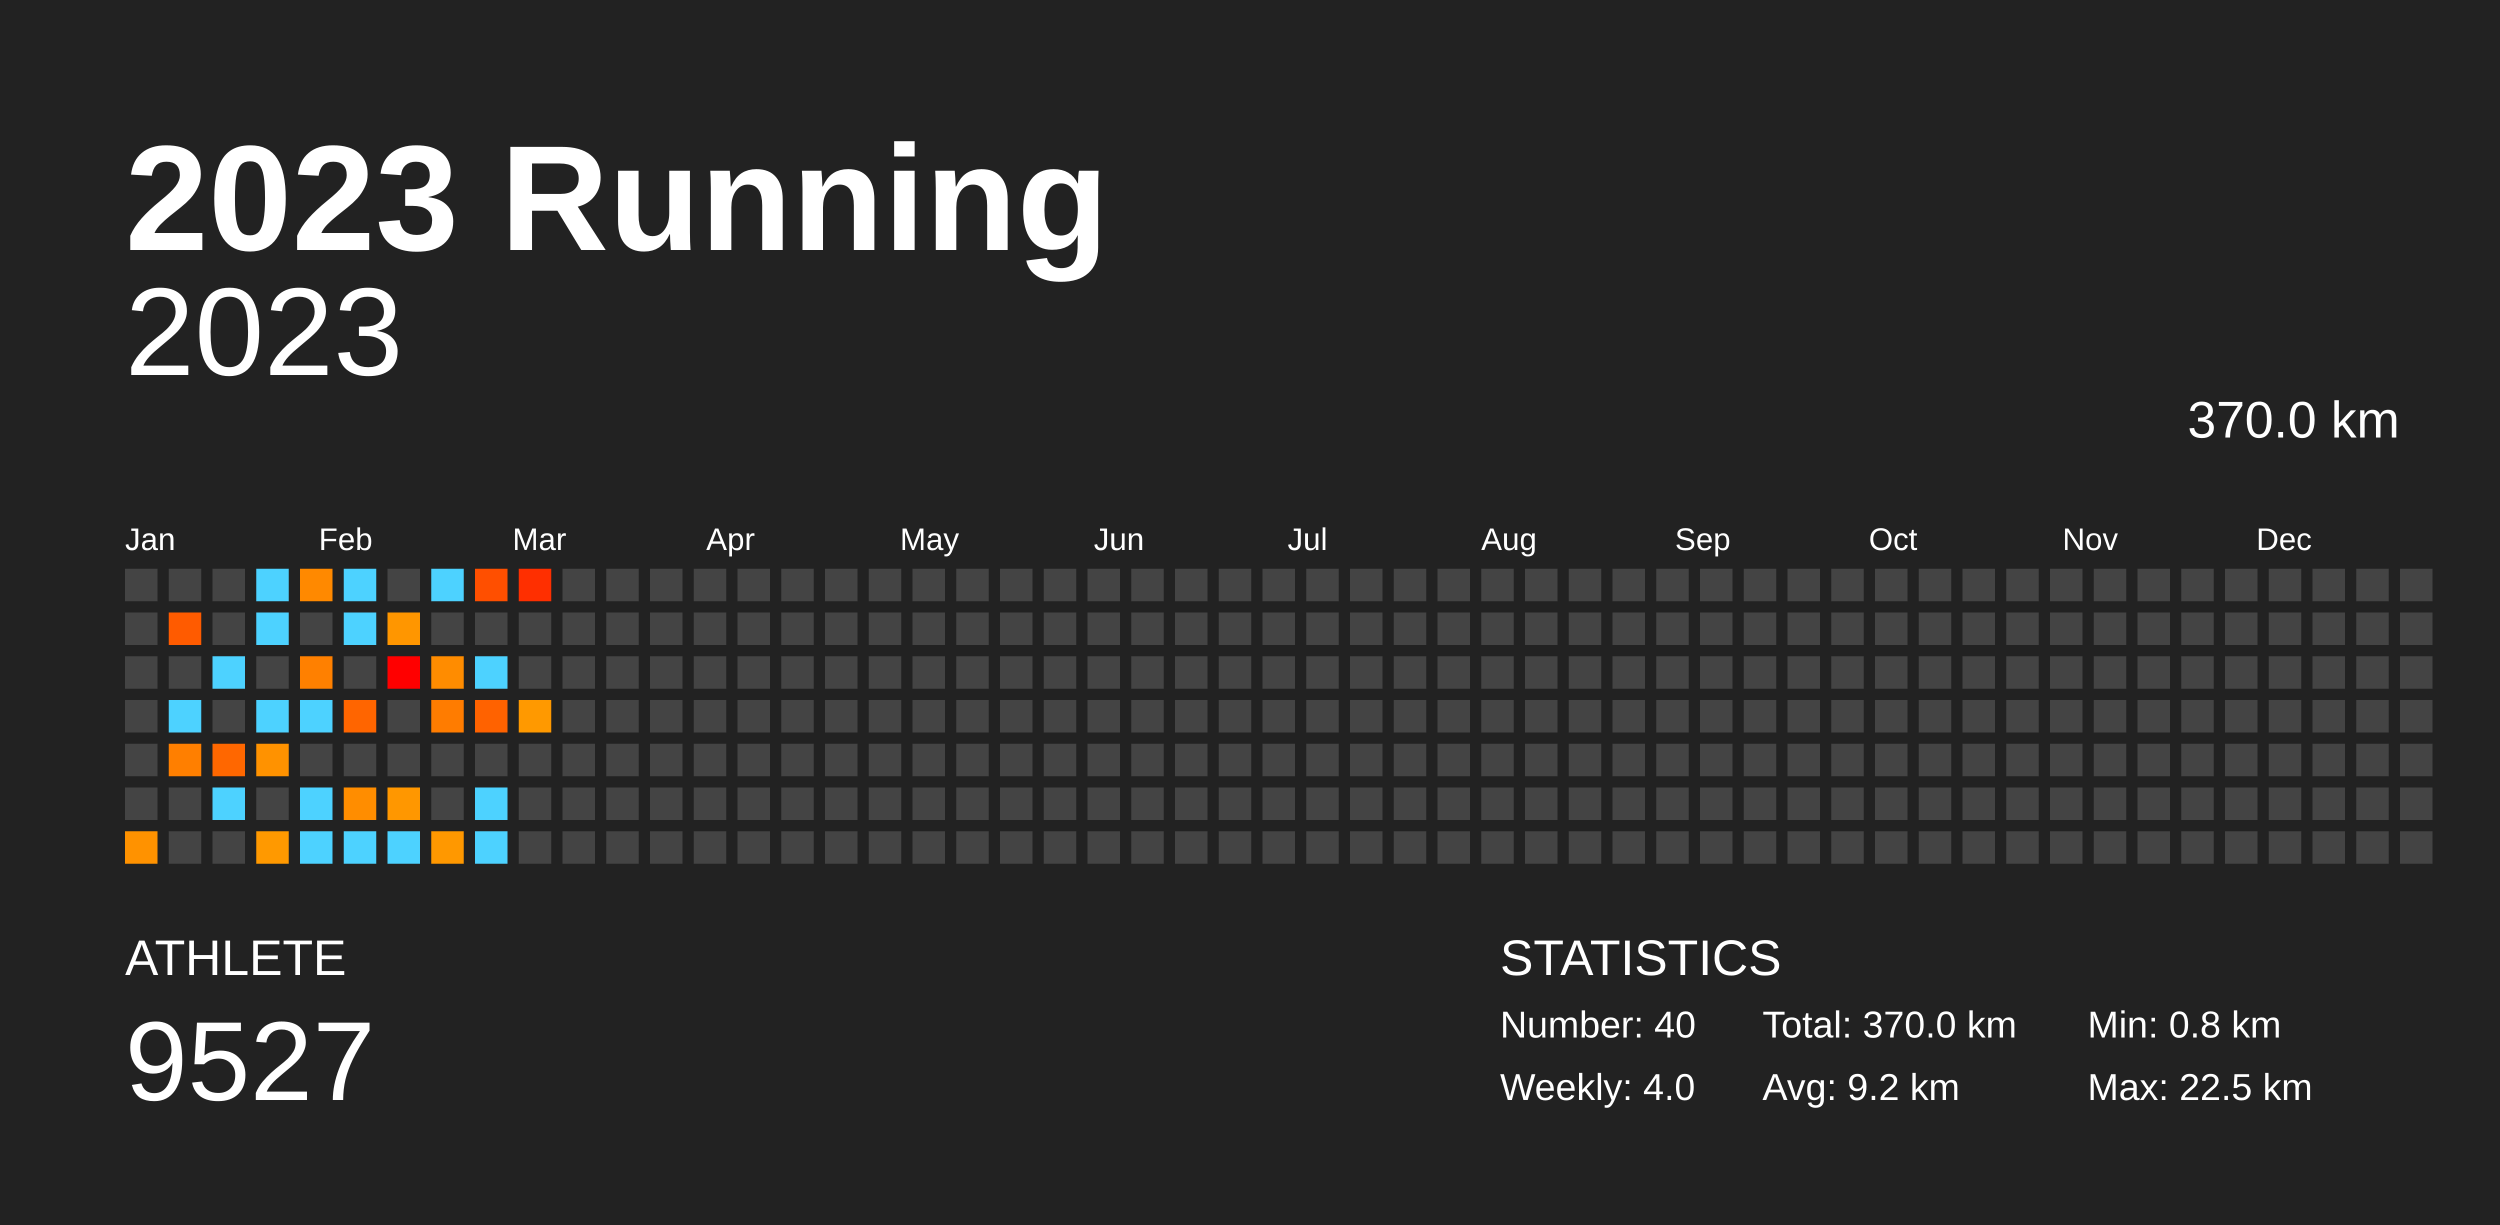
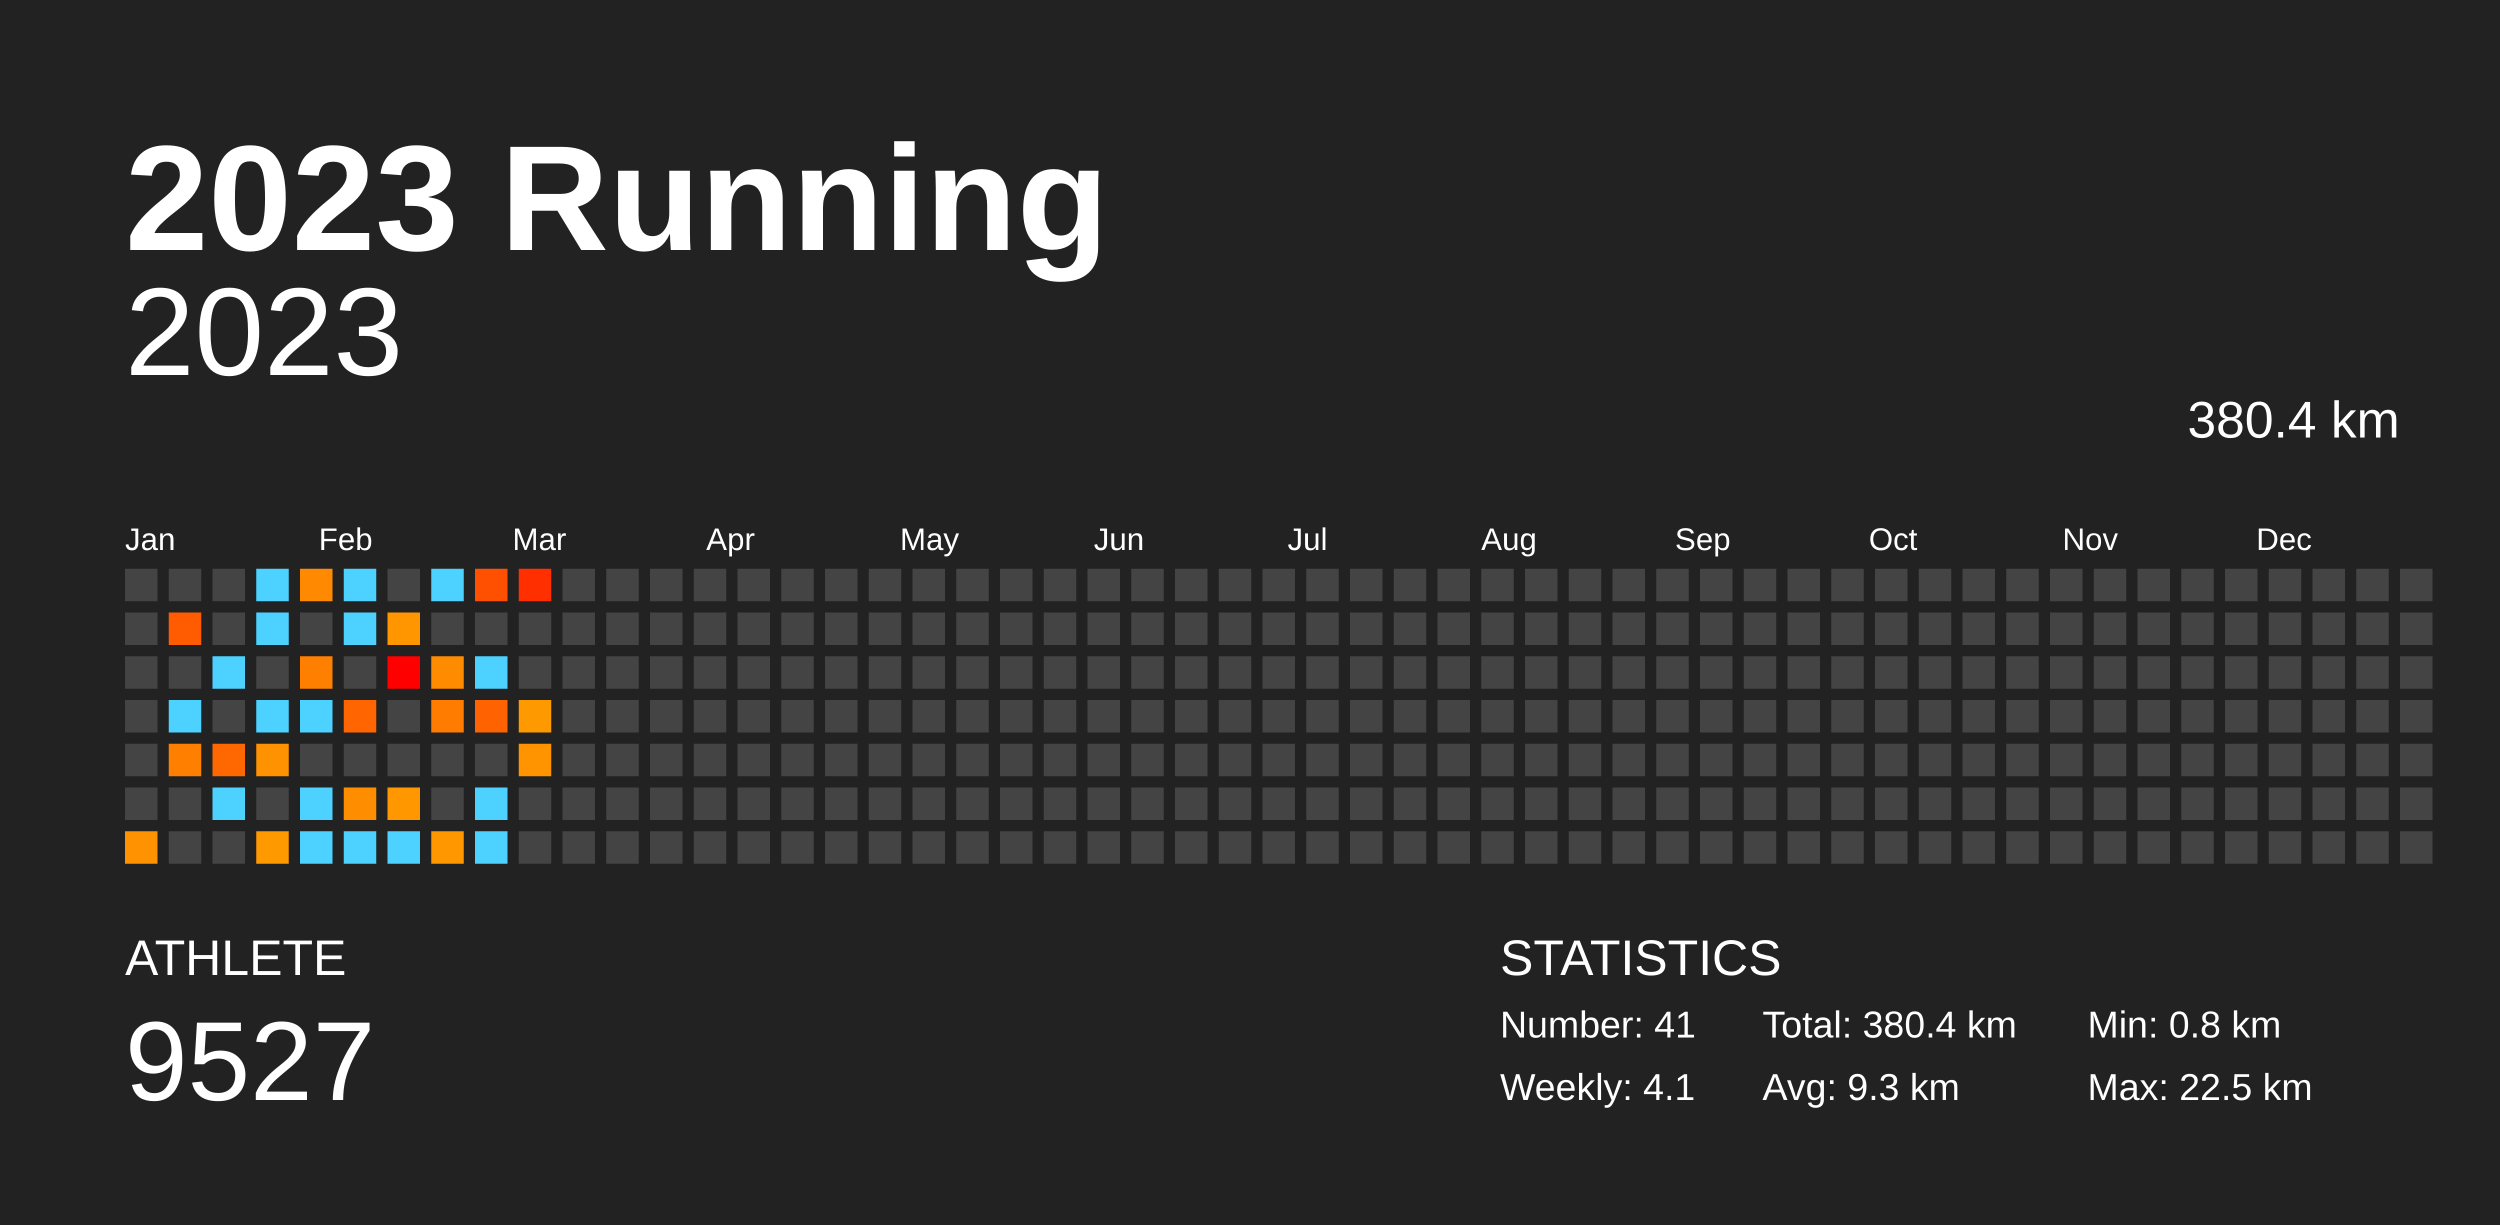
<svg xmlns="http://www.w3.org/2000/svg" baseProfile="full" height="98mm" version="1.1" viewBox="0,0,200,98" width="200mm">
  <defs />
  <rect fill="#222222" height="98" width="200" x="0" y="0" />
  <text fill="#FFFFFF" style="font-size:12px; font-family:Arial; font-weight:bold;" x="10" y="20">2023 Running</text>
  <text fill="#FFFFFF" style="font-size:4px; font-family:Arial" x="10" y="78">ATHLETE</text>
  <text fill="#FFFFFF" style="font-size:9px; font-family:Arial" x="10" y="88">9527</text>
  <text fill="#FFFFFF" style="font-size:4px; font-family:Arial" x="120" y="78">STATISTICS</text>
-   <text fill="#FFFFFF" style="font-size:3px; font-family:Arial" x="120" y="83">Number: 40</text>
-   <text fill="#FFFFFF" style="font-size:3px; font-family:Arial" x="120" y="88">Weekly: 4.0</text>
-   <text fill="#FFFFFF" style="font-size:3px; font-family:Arial" x="141" y="83">Total: 370.0 km</text>
-   <text fill="#FFFFFF" style="font-size:3px; font-family:Arial" x="141" y="88">Avg: 9.2 km</text>
+   <text fill="#FFFFFF" style="font-size:3px; font-family:Arial" x="120" y="83">Number: 41</text>
+   <text fill="#FFFFFF" style="font-size:3px; font-family:Arial" x="120" y="88">Weekly: 4.1</text>
+   <text fill="#FFFFFF" style="font-size:3px; font-family:Arial" x="141" y="83">Total: 380.4 km</text>
+   <text fill="#FFFFFF" style="font-size:3px; font-family:Arial" x="141" y="88">Avg: 9.3 km</text>
  <text fill="#FFFFFF" style="font-size:3px; font-family:Arial" x="167" y="83">Min: 0.8 km</text>
  <text fill="#FFFFFF" style="font-size:3px; font-family:Arial" x="167" y="88">Max: 22.5 km</text>
  <text alignment-baseline="hanging" fill="#FFFFFF" style="font-size:10.0px; font-family:Arial;" x="10" y="30">2023</text>
-   <text alignment-baseline="hanging" fill="#FFFFFF" style="font-size:4.125px; font-family:Arial;" x="175" y="35">370.0 km</text>
+   <text alignment-baseline="hanging" fill="#FFFFFF" style="font-size:4.125px; font-family:Arial;" x="175" y="35">380.4 km</text>
  <text fill="#FFFFFF" style="font-size:2.5px; font-family:Arial" x="10.0" y="44">Jan</text>
  <text fill="#FFFFFF" style="font-size:2.5px; font-family:Arial" x="25.5" y="44">Feb</text>
  <text fill="#FFFFFF" style="font-size:2.5px; font-family:Arial" x="41.0" y="44">Mar</text>
  <text fill="#FFFFFF" style="font-size:2.5px; font-family:Arial" x="56.5" y="44">Apr</text>
  <text fill="#FFFFFF" style="font-size:2.5px; font-family:Arial" x="72.0" y="44">May</text>
  <text fill="#FFFFFF" style="font-size:2.5px; font-family:Arial" x="87.5" y="44">Jun</text>
  <text fill="#FFFFFF" style="font-size:2.5px; font-family:Arial" x="103.0" y="44">Jul</text>
  <text fill="#FFFFFF" style="font-size:2.5px; font-family:Arial" x="118.5" y="44">Aug</text>
  <text fill="#FFFFFF" style="font-size:2.5px; font-family:Arial" x="134.0" y="44">Sep</text>
  <text fill="#FFFFFF" style="font-size:2.5px; font-family:Arial" x="149.5" y="44">Oct</text>
  <text fill="#FFFFFF" style="font-size:2.5px; font-family:Arial" x="165.0" y="44">Nov</text>
  <text fill="#FFFFFF" style="font-size:2.5px; font-family:Arial" x="180.5" y="44">Dec</text>
  <rect fill="#444444" height="2.6" width="2.6" x="10.0" y="45.5" />
  <rect fill="#444444" height="2.6" width="2.6" x="10.0" y="49.0" />
  <rect fill="#444444" height="2.6" width="2.6" x="10.0" y="52.5" />
  <rect fill="#444444" height="2.6" width="2.6" x="10.0" y="56.0" />
  <rect fill="#444444" height="2.6" width="2.6" x="10.0" y="59.5" />
  <rect fill="#444444" height="2.6" width="2.6" x="10.0" y="63.0" />
  <rect fill="#ff9200" height="2.6" width="2.6" x="10.0" y="66.5" />
  <rect fill="#444444" height="2.6" width="2.6" x="13.5" y="45.5" />
  <rect fill="#ff5b00" height="2.6" width="2.6" x="13.5" y="49.0" />
  <rect fill="#444444" height="2.6" width="2.6" x="13.5" y="52.5" />
  <rect fill="#4dd2ff" height="2.6" width="2.6" x="13.5" y="56.0" />
  <rect fill="#ff7f00" height="2.6" width="2.6" x="13.5" y="59.5" />
  <rect fill="#444444" height="2.6" width="2.6" x="13.5" y="63.0" />
  <rect fill="#444444" height="2.6" width="2.6" x="13.5" y="66.5" />
  <rect fill="#444444" height="2.6" width="2.6" x="17.0" y="45.5" />
  <rect fill="#444444" height="2.6" width="2.6" x="17.0" y="49.0" />
  <rect fill="#4dd2ff" height="2.6" width="2.6" x="17.0" y="52.5" />
  <rect fill="#444444" height="2.6" width="2.6" x="17.0" y="56.0" />
  <rect fill="#ff6700" height="2.6" width="2.6" x="17.0" y="59.5" />
  <rect fill="#4dd2ff" height="2.6" width="2.6" x="17.0" y="63.0" />
  <rect fill="#444444" height="2.6" width="2.6" x="17.0" y="66.5" />
  <rect fill="#4dd2ff" height="2.6" width="2.6" x="20.5" y="45.5" />
  <rect fill="#4dd2ff" height="2.6" width="2.6" x="20.5" y="49.0" />
  <rect fill="#444444" height="2.6" width="2.6" x="20.5" y="52.5" />
  <rect fill="#4dd2ff" height="2.6" width="2.6" x="20.5" y="56.0" />
  <rect fill="#ff9200" height="2.6" width="2.6" x="20.5" y="59.5" />
  <rect fill="#444444" height="2.6" width="2.6" x="20.5" y="63.0" />
  <rect fill="#ff9900" height="2.6" width="2.6" x="20.5" y="66.5" />
  <rect fill="#ff8900" height="2.6" width="2.6" x="24.0" y="45.5" />
  <rect fill="#444444" height="2.6" width="2.6" x="24.0" y="49.0" />
  <rect fill="#ff8000" height="2.6" width="2.6" x="24.0" y="52.5" />
  <rect fill="#4dd2ff" height="2.6" width="2.6" x="24.0" y="56.0" />
  <rect fill="#444444" height="2.6" width="2.6" x="24.0" y="59.5" />
  <rect fill="#4dd2ff" height="2.6" width="2.6" x="24.0" y="63.0" />
  <rect fill="#4dd2ff" height="2.6" width="2.6" x="24.0" y="66.5" />
  <rect fill="#4dd2ff" height="2.6" width="2.6" x="27.5" y="45.5" />
  <rect fill="#4dd2ff" height="2.6" width="2.6" x="27.5" y="49.0" />
  <rect fill="#444444" height="2.6" width="2.6" x="27.5" y="52.5" />
  <rect fill="#ff6500" height="2.6" width="2.6" x="27.5" y="56.0" />
  <rect fill="#444444" height="2.6" width="2.6" x="27.5" y="59.5" />
  <rect fill="#ff8d00" height="2.6" width="2.6" x="27.5" y="63.0" />
  <rect fill="#4dd2ff" height="2.6" width="2.6" x="27.5" y="66.5" />
  <rect fill="#444444" height="2.6" width="2.6" x="31.0" y="45.5" />
  <rect fill="#ff9600" height="2.6" width="2.6" x="31.0" y="49.0" />
  <rect fill="red" height="2.6" width="2.6" x="31.0" y="52.5" />
  <rect fill="#444444" height="2.6" width="2.6" x="31.0" y="56.0" />
  <rect fill="#444444" height="2.6" width="2.6" x="31.0" y="59.5" />
  <rect fill="#ff9700" height="2.6" width="2.6" x="31.0" y="63.0" />
  <rect fill="#4dd2ff" height="2.6" width="2.6" x="31.0" y="66.5" />
  <rect fill="#4dd2ff" height="2.6" width="2.6" x="34.5" y="45.5" />
  <rect fill="#444444" height="2.6" width="2.6" x="34.5" y="49.0" />
  <rect fill="#ff8c00" height="2.6" width="2.6" x="34.5" y="52.5" />
  <rect fill="#ff7c00" height="2.6" width="2.6" x="34.5" y="56.0" />
  <rect fill="#444444" height="2.6" width="2.6" x="34.5" y="59.5" />
  <rect fill="#444444" height="2.6" width="2.6" x="34.5" y="63.0" />
  <rect fill="#ff9800" height="2.6" width="2.6" x="34.5" y="66.5" />
  <rect fill="#ff4f00" height="2.6" width="2.6" x="38.0" y="45.5" />
  <rect fill="#444444" height="2.6" width="2.6" x="38.0" y="49.0" />
  <rect fill="#4dd2ff" height="2.6" width="2.6" x="38.0" y="52.5" />
  <rect fill="#ff6200" height="2.6" width="2.6" x="38.0" y="56.0" />
  <rect fill="#444444" height="2.6" width="2.6" x="38.0" y="59.5" />
  <rect fill="#4dd2ff" height="2.6" width="2.6" x="38.0" y="63.0" />
  <rect fill="#4dd2ff" height="2.6" width="2.6" x="38.0" y="66.5" />
  <rect fill="#ff2f00" height="2.6" width="2.6" x="41.5" y="45.5" />
  <rect fill="#444444" height="2.6" width="2.6" x="41.5" y="49.0" />
  <rect fill="#444444" height="2.6" width="2.6" x="41.5" y="52.5" />
  <rect fill="#ff9900" height="2.6" width="2.6" x="41.5" y="56.0" />
-   <rect fill="#444444" height="2.6" width="2.6" x="41.5" y="59.5" />
+   <rect fill="#ff9300" height="2.6" width="2.6" x="41.5" y="59.5" />
  <rect fill="#444444" height="2.6" width="2.6" x="41.5" y="63.0" />
  <rect fill="#444444" height="2.6" width="2.6" x="41.5" y="66.5" />
  <rect fill="#444444" height="2.6" width="2.6" x="45.0" y="45.5" />
  <rect fill="#444444" height="2.6" width="2.6" x="45.0" y="49.0" />
  <rect fill="#444444" height="2.6" width="2.6" x="45.0" y="52.5" />
  <rect fill="#444444" height="2.6" width="2.6" x="45.0" y="56.0" />
  <rect fill="#444444" height="2.6" width="2.6" x="45.0" y="59.5" />
  <rect fill="#444444" height="2.6" width="2.6" x="45.0" y="63.0" />
  <rect fill="#444444" height="2.6" width="2.6" x="45.0" y="66.5" />
  <rect fill="#444444" height="2.6" width="2.6" x="48.5" y="45.5" />
  <rect fill="#444444" height="2.6" width="2.6" x="48.5" y="49.0" />
  <rect fill="#444444" height="2.6" width="2.6" x="48.5" y="52.5" />
  <rect fill="#444444" height="2.6" width="2.6" x="48.5" y="56.0" />
  <rect fill="#444444" height="2.6" width="2.6" x="48.5" y="59.5" />
  <rect fill="#444444" height="2.6" width="2.6" x="48.5" y="63.0" />
  <rect fill="#444444" height="2.6" width="2.6" x="48.5" y="66.5" />
  <rect fill="#444444" height="2.6" width="2.6" x="52.0" y="45.5" />
  <rect fill="#444444" height="2.6" width="2.6" x="52.0" y="49.0" />
  <rect fill="#444444" height="2.6" width="2.6" x="52.0" y="52.5" />
  <rect fill="#444444" height="2.6" width="2.6" x="52.0" y="56.0" />
  <rect fill="#444444" height="2.6" width="2.6" x="52.0" y="59.5" />
  <rect fill="#444444" height="2.6" width="2.6" x="52.0" y="63.0" />
  <rect fill="#444444" height="2.6" width="2.6" x="52.0" y="66.5" />
  <rect fill="#444444" height="2.6" width="2.6" x="55.5" y="45.5" />
  <rect fill="#444444" height="2.6" width="2.6" x="55.5" y="49.0" />
  <rect fill="#444444" height="2.6" width="2.6" x="55.5" y="52.5" />
  <rect fill="#444444" height="2.6" width="2.6" x="55.5" y="56.0" />
  <rect fill="#444444" height="2.6" width="2.6" x="55.5" y="59.5" />
  <rect fill="#444444" height="2.6" width="2.6" x="55.5" y="63.0" />
  <rect fill="#444444" height="2.6" width="2.6" x="55.5" y="66.5" />
  <rect fill="#444444" height="2.6" width="2.6" x="59.0" y="45.5" />
  <rect fill="#444444" height="2.6" width="2.6" x="59.0" y="49.0" />
  <rect fill="#444444" height="2.6" width="2.6" x="59.0" y="52.5" />
  <rect fill="#444444" height="2.6" width="2.6" x="59.0" y="56.0" />
  <rect fill="#444444" height="2.6" width="2.6" x="59.0" y="59.5" />
  <rect fill="#444444" height="2.6" width="2.6" x="59.0" y="63.0" />
  <rect fill="#444444" height="2.6" width="2.6" x="59.0" y="66.5" />
  <rect fill="#444444" height="2.6" width="2.6" x="62.5" y="45.5" />
  <rect fill="#444444" height="2.6" width="2.6" x="62.5" y="49.0" />
  <rect fill="#444444" height="2.6" width="2.6" x="62.5" y="52.5" />
  <rect fill="#444444" height="2.6" width="2.6" x="62.5" y="56.0" />
  <rect fill="#444444" height="2.6" width="2.6" x="62.5" y="59.5" />
  <rect fill="#444444" height="2.6" width="2.6" x="62.5" y="63.0" />
  <rect fill="#444444" height="2.6" width="2.6" x="62.5" y="66.5" />
  <rect fill="#444444" height="2.6" width="2.6" x="66.0" y="45.5" />
  <rect fill="#444444" height="2.6" width="2.6" x="66.0" y="49.0" />
  <rect fill="#444444" height="2.6" width="2.6" x="66.0" y="52.5" />
  <rect fill="#444444" height="2.6" width="2.6" x="66.0" y="56.0" />
  <rect fill="#444444" height="2.6" width="2.6" x="66.0" y="59.5" />
  <rect fill="#444444" height="2.6" width="2.6" x="66.0" y="63.0" />
  <rect fill="#444444" height="2.6" width="2.6" x="66.0" y="66.5" />
  <rect fill="#444444" height="2.6" width="2.6" x="69.5" y="45.5" />
  <rect fill="#444444" height="2.6" width="2.6" x="69.5" y="49.0" />
  <rect fill="#444444" height="2.6" width="2.6" x="69.5" y="52.5" />
  <rect fill="#444444" height="2.6" width="2.6" x="69.5" y="56.0" />
  <rect fill="#444444" height="2.6" width="2.6" x="69.5" y="59.5" />
  <rect fill="#444444" height="2.6" width="2.6" x="69.5" y="63.0" />
  <rect fill="#444444" height="2.6" width="2.6" x="69.5" y="66.5" />
  <rect fill="#444444" height="2.6" width="2.6" x="73.0" y="45.5" />
  <rect fill="#444444" height="2.6" width="2.6" x="73.0" y="49.0" />
  <rect fill="#444444" height="2.6" width="2.6" x="73.0" y="52.5" />
  <rect fill="#444444" height="2.6" width="2.6" x="73.0" y="56.0" />
  <rect fill="#444444" height="2.6" width="2.6" x="73.0" y="59.5" />
  <rect fill="#444444" height="2.6" width="2.6" x="73.0" y="63.0" />
  <rect fill="#444444" height="2.6" width="2.6" x="73.0" y="66.5" />
  <rect fill="#444444" height="2.6" width="2.6" x="76.5" y="45.5" />
  <rect fill="#444444" height="2.6" width="2.6" x="76.5" y="49.0" />
  <rect fill="#444444" height="2.6" width="2.6" x="76.5" y="52.5" />
  <rect fill="#444444" height="2.6" width="2.6" x="76.5" y="56.0" />
  <rect fill="#444444" height="2.6" width="2.6" x="76.5" y="59.5" />
  <rect fill="#444444" height="2.6" width="2.6" x="76.5" y="63.0" />
  <rect fill="#444444" height="2.6" width="2.6" x="76.5" y="66.5" />
  <rect fill="#444444" height="2.6" width="2.6" x="80.0" y="45.5" />
  <rect fill="#444444" height="2.6" width="2.6" x="80.0" y="49.0" />
  <rect fill="#444444" height="2.6" width="2.6" x="80.0" y="52.5" />
  <rect fill="#444444" height="2.6" width="2.6" x="80.0" y="56.0" />
  <rect fill="#444444" height="2.6" width="2.6" x="80.0" y="59.5" />
  <rect fill="#444444" height="2.6" width="2.6" x="80.0" y="63.0" />
  <rect fill="#444444" height="2.6" width="2.6" x="80.0" y="66.5" />
  <rect fill="#444444" height="2.6" width="2.6" x="83.5" y="45.5" />
  <rect fill="#444444" height="2.6" width="2.6" x="83.5" y="49.0" />
  <rect fill="#444444" height="2.6" width="2.6" x="83.5" y="52.5" />
  <rect fill="#444444" height="2.6" width="2.6" x="83.5" y="56.0" />
  <rect fill="#444444" height="2.6" width="2.6" x="83.5" y="59.5" />
  <rect fill="#444444" height="2.6" width="2.6" x="83.5" y="63.0" />
  <rect fill="#444444" height="2.6" width="2.6" x="83.5" y="66.5" />
  <rect fill="#444444" height="2.6" width="2.6" x="87.0" y="45.5" />
  <rect fill="#444444" height="2.6" width="2.6" x="87.0" y="49.0" />
  <rect fill="#444444" height="2.6" width="2.6" x="87.0" y="52.5" />
  <rect fill="#444444" height="2.6" width="2.6" x="87.0" y="56.0" />
  <rect fill="#444444" height="2.6" width="2.6" x="87.0" y="59.5" />
  <rect fill="#444444" height="2.6" width="2.6" x="87.0" y="63.0" />
  <rect fill="#444444" height="2.6" width="2.6" x="87.0" y="66.5" />
  <rect fill="#444444" height="2.6" width="2.6" x="90.5" y="45.5" />
  <rect fill="#444444" height="2.6" width="2.6" x="90.5" y="49.0" />
  <rect fill="#444444" height="2.6" width="2.6" x="90.5" y="52.5" />
  <rect fill="#444444" height="2.6" width="2.6" x="90.5" y="56.0" />
  <rect fill="#444444" height="2.6" width="2.6" x="90.5" y="59.5" />
  <rect fill="#444444" height="2.6" width="2.6" x="90.5" y="63.0" />
  <rect fill="#444444" height="2.6" width="2.6" x="90.5" y="66.5" />
  <rect fill="#444444" height="2.6" width="2.6" x="94.0" y="45.5" />
  <rect fill="#444444" height="2.6" width="2.6" x="94.0" y="49.0" />
  <rect fill="#444444" height="2.6" width="2.6" x="94.0" y="52.5" />
  <rect fill="#444444" height="2.6" width="2.6" x="94.0" y="56.0" />
  <rect fill="#444444" height="2.6" width="2.6" x="94.0" y="59.5" />
  <rect fill="#444444" height="2.6" width="2.6" x="94.0" y="63.0" />
  <rect fill="#444444" height="2.6" width="2.6" x="94.0" y="66.5" />
  <rect fill="#444444" height="2.6" width="2.6" x="97.5" y="45.5" />
  <rect fill="#444444" height="2.6" width="2.6" x="97.5" y="49.0" />
  <rect fill="#444444" height="2.6" width="2.6" x="97.5" y="52.5" />
  <rect fill="#444444" height="2.6" width="2.6" x="97.5" y="56.0" />
  <rect fill="#444444" height="2.6" width="2.6" x="97.5" y="59.5" />
  <rect fill="#444444" height="2.6" width="2.6" x="97.5" y="63.0" />
  <rect fill="#444444" height="2.6" width="2.6" x="97.5" y="66.5" />
  <rect fill="#444444" height="2.6" width="2.6" x="101.0" y="45.5" />
  <rect fill="#444444" height="2.6" width="2.6" x="101.0" y="49.0" />
  <rect fill="#444444" height="2.6" width="2.6" x="101.0" y="52.5" />
  <rect fill="#444444" height="2.6" width="2.6" x="101.0" y="56.0" />
  <rect fill="#444444" height="2.6" width="2.6" x="101.0" y="59.5" />
  <rect fill="#444444" height="2.6" width="2.6" x="101.0" y="63.0" />
  <rect fill="#444444" height="2.6" width="2.6" x="101.0" y="66.5" />
  <rect fill="#444444" height="2.6" width="2.6" x="104.5" y="45.5" />
  <rect fill="#444444" height="2.6" width="2.6" x="104.5" y="49.0" />
  <rect fill="#444444" height="2.6" width="2.6" x="104.5" y="52.5" />
  <rect fill="#444444" height="2.6" width="2.6" x="104.5" y="56.0" />
  <rect fill="#444444" height="2.6" width="2.6" x="104.5" y="59.5" />
  <rect fill="#444444" height="2.6" width="2.6" x="104.5" y="63.0" />
  <rect fill="#444444" height="2.6" width="2.6" x="104.5" y="66.5" />
  <rect fill="#444444" height="2.6" width="2.6" x="108.0" y="45.5" />
  <rect fill="#444444" height="2.6" width="2.6" x="108.0" y="49.0" />
  <rect fill="#444444" height="2.6" width="2.6" x="108.0" y="52.5" />
  <rect fill="#444444" height="2.6" width="2.6" x="108.0" y="56.0" />
  <rect fill="#444444" height="2.6" width="2.6" x="108.0" y="59.5" />
  <rect fill="#444444" height="2.6" width="2.6" x="108.0" y="63.0" />
  <rect fill="#444444" height="2.6" width="2.6" x="108.0" y="66.5" />
  <rect fill="#444444" height="2.6" width="2.6" x="111.5" y="45.5" />
  <rect fill="#444444" height="2.6" width="2.6" x="111.5" y="49.0" />
  <rect fill="#444444" height="2.6" width="2.6" x="111.5" y="52.5" />
  <rect fill="#444444" height="2.6" width="2.6" x="111.5" y="56.0" />
  <rect fill="#444444" height="2.6" width="2.6" x="111.5" y="59.5" />
  <rect fill="#444444" height="2.6" width="2.6" x="111.5" y="63.0" />
  <rect fill="#444444" height="2.6" width="2.6" x="111.5" y="66.5" />
  <rect fill="#444444" height="2.6" width="2.6" x="115.0" y="45.5" />
  <rect fill="#444444" height="2.6" width="2.6" x="115.0" y="49.0" />
  <rect fill="#444444" height="2.6" width="2.6" x="115.0" y="52.5" />
  <rect fill="#444444" height="2.6" width="2.6" x="115.0" y="56.0" />
  <rect fill="#444444" height="2.6" width="2.6" x="115.0" y="59.5" />
  <rect fill="#444444" height="2.6" width="2.6" x="115.0" y="63.0" />
  <rect fill="#444444" height="2.6" width="2.6" x="115.0" y="66.5" />
  <rect fill="#444444" height="2.6" width="2.6" x="118.5" y="45.5" />
  <rect fill="#444444" height="2.6" width="2.6" x="118.5" y="49.0" />
  <rect fill="#444444" height="2.6" width="2.6" x="118.5" y="52.5" />
  <rect fill="#444444" height="2.6" width="2.6" x="118.5" y="56.0" />
  <rect fill="#444444" height="2.6" width="2.6" x="118.5" y="59.5" />
  <rect fill="#444444" height="2.6" width="2.6" x="118.5" y="63.0" />
  <rect fill="#444444" height="2.6" width="2.6" x="118.5" y="66.5" />
  <rect fill="#444444" height="2.6" width="2.6" x="122.0" y="45.5" />
  <rect fill="#444444" height="2.6" width="2.6" x="122.0" y="49.0" />
  <rect fill="#444444" height="2.6" width="2.6" x="122.0" y="52.5" />
  <rect fill="#444444" height="2.6" width="2.6" x="122.0" y="56.0" />
  <rect fill="#444444" height="2.6" width="2.6" x="122.0" y="59.5" />
  <rect fill="#444444" height="2.6" width="2.6" x="122.0" y="63.0" />
  <rect fill="#444444" height="2.6" width="2.6" x="122.0" y="66.5" />
  <rect fill="#444444" height="2.6" width="2.6" x="125.5" y="45.5" />
  <rect fill="#444444" height="2.6" width="2.6" x="125.5" y="49.0" />
  <rect fill="#444444" height="2.6" width="2.6" x="125.5" y="52.5" />
  <rect fill="#444444" height="2.6" width="2.6" x="125.5" y="56.0" />
  <rect fill="#444444" height="2.6" width="2.6" x="125.5" y="59.5" />
  <rect fill="#444444" height="2.6" width="2.6" x="125.5" y="63.0" />
  <rect fill="#444444" height="2.6" width="2.6" x="125.5" y="66.5" />
  <rect fill="#444444" height="2.6" width="2.6" x="129.0" y="45.5" />
  <rect fill="#444444" height="2.6" width="2.6" x="129.0" y="49.0" />
  <rect fill="#444444" height="2.6" width="2.6" x="129.0" y="52.5" />
  <rect fill="#444444" height="2.6" width="2.6" x="129.0" y="56.0" />
  <rect fill="#444444" height="2.6" width="2.6" x="129.0" y="59.5" />
  <rect fill="#444444" height="2.6" width="2.6" x="129.0" y="63.0" />
  <rect fill="#444444" height="2.6" width="2.6" x="129.0" y="66.5" />
  <rect fill="#444444" height="2.6" width="2.6" x="132.5" y="45.5" />
  <rect fill="#444444" height="2.6" width="2.6" x="132.5" y="49.0" />
  <rect fill="#444444" height="2.6" width="2.6" x="132.5" y="52.5" />
  <rect fill="#444444" height="2.6" width="2.6" x="132.5" y="56.0" />
  <rect fill="#444444" height="2.6" width="2.6" x="132.5" y="59.5" />
  <rect fill="#444444" height="2.6" width="2.6" x="132.5" y="63.0" />
  <rect fill="#444444" height="2.6" width="2.6" x="132.5" y="66.5" />
  <rect fill="#444444" height="2.6" width="2.6" x="136.0" y="45.5" />
  <rect fill="#444444" height="2.6" width="2.6" x="136.0" y="49.0" />
  <rect fill="#444444" height="2.6" width="2.6" x="136.0" y="52.5" />
  <rect fill="#444444" height="2.6" width="2.6" x="136.0" y="56.0" />
  <rect fill="#444444" height="2.6" width="2.6" x="136.0" y="59.5" />
  <rect fill="#444444" height="2.6" width="2.6" x="136.0" y="63.0" />
  <rect fill="#444444" height="2.6" width="2.6" x="136.0" y="66.5" />
  <rect fill="#444444" height="2.6" width="2.6" x="139.5" y="45.5" />
  <rect fill="#444444" height="2.6" width="2.6" x="139.5" y="49.0" />
  <rect fill="#444444" height="2.6" width="2.6" x="139.5" y="52.5" />
  <rect fill="#444444" height="2.6" width="2.6" x="139.5" y="56.0" />
  <rect fill="#444444" height="2.6" width="2.6" x="139.5" y="59.5" />
  <rect fill="#444444" height="2.6" width="2.6" x="139.5" y="63.0" />
  <rect fill="#444444" height="2.6" width="2.6" x="139.5" y="66.5" />
  <rect fill="#444444" height="2.6" width="2.6" x="143.0" y="45.5" />
  <rect fill="#444444" height="2.6" width="2.6" x="143.0" y="49.0" />
  <rect fill="#444444" height="2.6" width="2.6" x="143.0" y="52.5" />
  <rect fill="#444444" height="2.6" width="2.6" x="143.0" y="56.0" />
  <rect fill="#444444" height="2.6" width="2.6" x="143.0" y="59.5" />
  <rect fill="#444444" height="2.6" width="2.6" x="143.0" y="63.0" />
  <rect fill="#444444" height="2.6" width="2.6" x="143.0" y="66.5" />
  <rect fill="#444444" height="2.6" width="2.6" x="146.5" y="45.5" />
  <rect fill="#444444" height="2.6" width="2.6" x="146.5" y="49.0" />
  <rect fill="#444444" height="2.6" width="2.6" x="146.5" y="52.5" />
  <rect fill="#444444" height="2.6" width="2.6" x="146.5" y="56.0" />
  <rect fill="#444444" height="2.6" width="2.6" x="146.5" y="59.5" />
  <rect fill="#444444" height="2.6" width="2.6" x="146.5" y="63.0" />
  <rect fill="#444444" height="2.6" width="2.6" x="146.5" y="66.5" />
  <rect fill="#444444" height="2.6" width="2.6" x="150.0" y="45.5" />
  <rect fill="#444444" height="2.6" width="2.6" x="150.0" y="49.0" />
  <rect fill="#444444" height="2.6" width="2.6" x="150.0" y="52.5" />
  <rect fill="#444444" height="2.6" width="2.6" x="150.0" y="56.0" />
  <rect fill="#444444" height="2.6" width="2.6" x="150.0" y="59.5" />
  <rect fill="#444444" height="2.6" width="2.6" x="150.0" y="63.0" />
  <rect fill="#444444" height="2.6" width="2.6" x="150.0" y="66.5" />
  <rect fill="#444444" height="2.6" width="2.6" x="153.5" y="45.5" />
  <rect fill="#444444" height="2.6" width="2.6" x="153.5" y="49.0" />
  <rect fill="#444444" height="2.6" width="2.6" x="153.5" y="52.5" />
  <rect fill="#444444" height="2.6" width="2.6" x="153.5" y="56.0" />
  <rect fill="#444444" height="2.6" width="2.6" x="153.5" y="59.5" />
  <rect fill="#444444" height="2.6" width="2.6" x="153.5" y="63.0" />
  <rect fill="#444444" height="2.6" width="2.6" x="153.5" y="66.5" />
  <rect fill="#444444" height="2.6" width="2.6" x="157.0" y="45.5" />
  <rect fill="#444444" height="2.6" width="2.6" x="157.0" y="49.0" />
  <rect fill="#444444" height="2.6" width="2.6" x="157.0" y="52.5" />
  <rect fill="#444444" height="2.6" width="2.6" x="157.0" y="56.0" />
  <rect fill="#444444" height="2.6" width="2.6" x="157.0" y="59.5" />
  <rect fill="#444444" height="2.6" width="2.6" x="157.0" y="63.0" />
  <rect fill="#444444" height="2.6" width="2.6" x="157.0" y="66.5" />
  <rect fill="#444444" height="2.6" width="2.6" x="160.5" y="45.5" />
  <rect fill="#444444" height="2.6" width="2.6" x="160.5" y="49.0" />
  <rect fill="#444444" height="2.6" width="2.6" x="160.5" y="52.5" />
  <rect fill="#444444" height="2.6" width="2.6" x="160.5" y="56.0" />
  <rect fill="#444444" height="2.6" width="2.6" x="160.5" y="59.5" />
  <rect fill="#444444" height="2.6" width="2.6" x="160.5" y="63.0" />
  <rect fill="#444444" height="2.6" width="2.6" x="160.5" y="66.5" />
  <rect fill="#444444" height="2.6" width="2.6" x="164.0" y="45.5" />
  <rect fill="#444444" height="2.6" width="2.6" x="164.0" y="49.0" />
  <rect fill="#444444" height="2.6" width="2.6" x="164.0" y="52.5" />
  <rect fill="#444444" height="2.6" width="2.6" x="164.0" y="56.0" />
  <rect fill="#444444" height="2.6" width="2.6" x="164.0" y="59.5" />
  <rect fill="#444444" height="2.6" width="2.6" x="164.0" y="63.0" />
  <rect fill="#444444" height="2.6" width="2.6" x="164.0" y="66.5" />
  <rect fill="#444444" height="2.6" width="2.6" x="167.5" y="45.5" />
  <rect fill="#444444" height="2.6" width="2.6" x="167.5" y="49.0" />
  <rect fill="#444444" height="2.6" width="2.6" x="167.5" y="52.5" />
  <rect fill="#444444" height="2.6" width="2.6" x="167.5" y="56.0" />
  <rect fill="#444444" height="2.6" width="2.6" x="167.5" y="59.5" />
  <rect fill="#444444" height="2.6" width="2.6" x="167.5" y="63.0" />
  <rect fill="#444444" height="2.6" width="2.6" x="167.5" y="66.5" />
  <rect fill="#444444" height="2.6" width="2.6" x="171.0" y="45.5" />
  <rect fill="#444444" height="2.6" width="2.6" x="171.0" y="49.0" />
  <rect fill="#444444" height="2.6" width="2.6" x="171.0" y="52.5" />
  <rect fill="#444444" height="2.6" width="2.6" x="171.0" y="56.0" />
  <rect fill="#444444" height="2.6" width="2.6" x="171.0" y="59.5" />
  <rect fill="#444444" height="2.6" width="2.6" x="171.0" y="63.0" />
  <rect fill="#444444" height="2.6" width="2.6" x="171.0" y="66.5" />
  <rect fill="#444444" height="2.6" width="2.6" x="174.5" y="45.5" />
  <rect fill="#444444" height="2.6" width="2.6" x="174.5" y="49.0" />
  <rect fill="#444444" height="2.6" width="2.6" x="174.5" y="52.5" />
  <rect fill="#444444" height="2.6" width="2.6" x="174.5" y="56.0" />
  <rect fill="#444444" height="2.6" width="2.6" x="174.5" y="59.5" />
  <rect fill="#444444" height="2.6" width="2.6" x="174.5" y="63.0" />
  <rect fill="#444444" height="2.6" width="2.6" x="174.5" y="66.5" />
  <rect fill="#444444" height="2.6" width="2.6" x="178.0" y="45.5" />
  <rect fill="#444444" height="2.6" width="2.6" x="178.0" y="49.0" />
  <rect fill="#444444" height="2.6" width="2.6" x="178.0" y="52.5" />
  <rect fill="#444444" height="2.6" width="2.6" x="178.0" y="56.0" />
  <rect fill="#444444" height="2.6" width="2.6" x="178.0" y="59.5" />
  <rect fill="#444444" height="2.6" width="2.6" x="178.0" y="63.0" />
  <rect fill="#444444" height="2.6" width="2.6" x="178.0" y="66.5" />
  <rect fill="#444444" height="2.6" width="2.6" x="181.5" y="45.5" />
  <rect fill="#444444" height="2.6" width="2.6" x="181.5" y="49.0" />
  <rect fill="#444444" height="2.6" width="2.6" x="181.5" y="52.5" />
  <rect fill="#444444" height="2.6" width="2.6" x="181.5" y="56.0" />
  <rect fill="#444444" height="2.6" width="2.6" x="181.5" y="59.5" />
  <rect fill="#444444" height="2.6" width="2.6" x="181.5" y="63.0" />
  <rect fill="#444444" height="2.6" width="2.6" x="181.5" y="66.5" />
  <rect fill="#444444" height="2.6" width="2.6" x="185.0" y="45.5" />
  <rect fill="#444444" height="2.6" width="2.6" x="185.0" y="49.0" />
  <rect fill="#444444" height="2.6" width="2.6" x="185.0" y="52.5" />
  <rect fill="#444444" height="2.6" width="2.6" x="185.0" y="56.0" />
  <rect fill="#444444" height="2.6" width="2.6" x="185.0" y="59.5" />
  <rect fill="#444444" height="2.6" width="2.6" x="185.0" y="63.0" />
  <rect fill="#444444" height="2.6" width="2.6" x="185.0" y="66.5" />
  <rect fill="#444444" height="2.6" width="2.6" x="188.5" y="45.5" />
  <rect fill="#444444" height="2.6" width="2.6" x="188.5" y="49.0" />
  <rect fill="#444444" height="2.6" width="2.6" x="188.5" y="52.5" />
  <rect fill="#444444" height="2.6" width="2.6" x="188.5" y="56.0" />
  <rect fill="#444444" height="2.6" width="2.6" x="188.5" y="59.5" />
  <rect fill="#444444" height="2.6" width="2.6" x="188.5" y="63.0" />
  <rect fill="#444444" height="2.6" width="2.6" x="188.5" y="66.5" />
  <rect fill="#444444" height="2.6" width="2.6" x="192.0" y="45.5" />
  <rect fill="#444444" height="2.6" width="2.6" x="192.0" y="49.0" />
  <rect fill="#444444" height="2.6" width="2.6" x="192.0" y="52.5" />
  <rect fill="#444444" height="2.6" width="2.6" x="192.0" y="56.0" />
  <rect fill="#444444" height="2.6" width="2.6" x="192.0" y="59.5" />
  <rect fill="#444444" height="2.6" width="2.6" x="192.0" y="63.0" />
  <rect fill="#444444" height="2.6" width="2.6" x="192.0" y="66.5" />
</svg>
